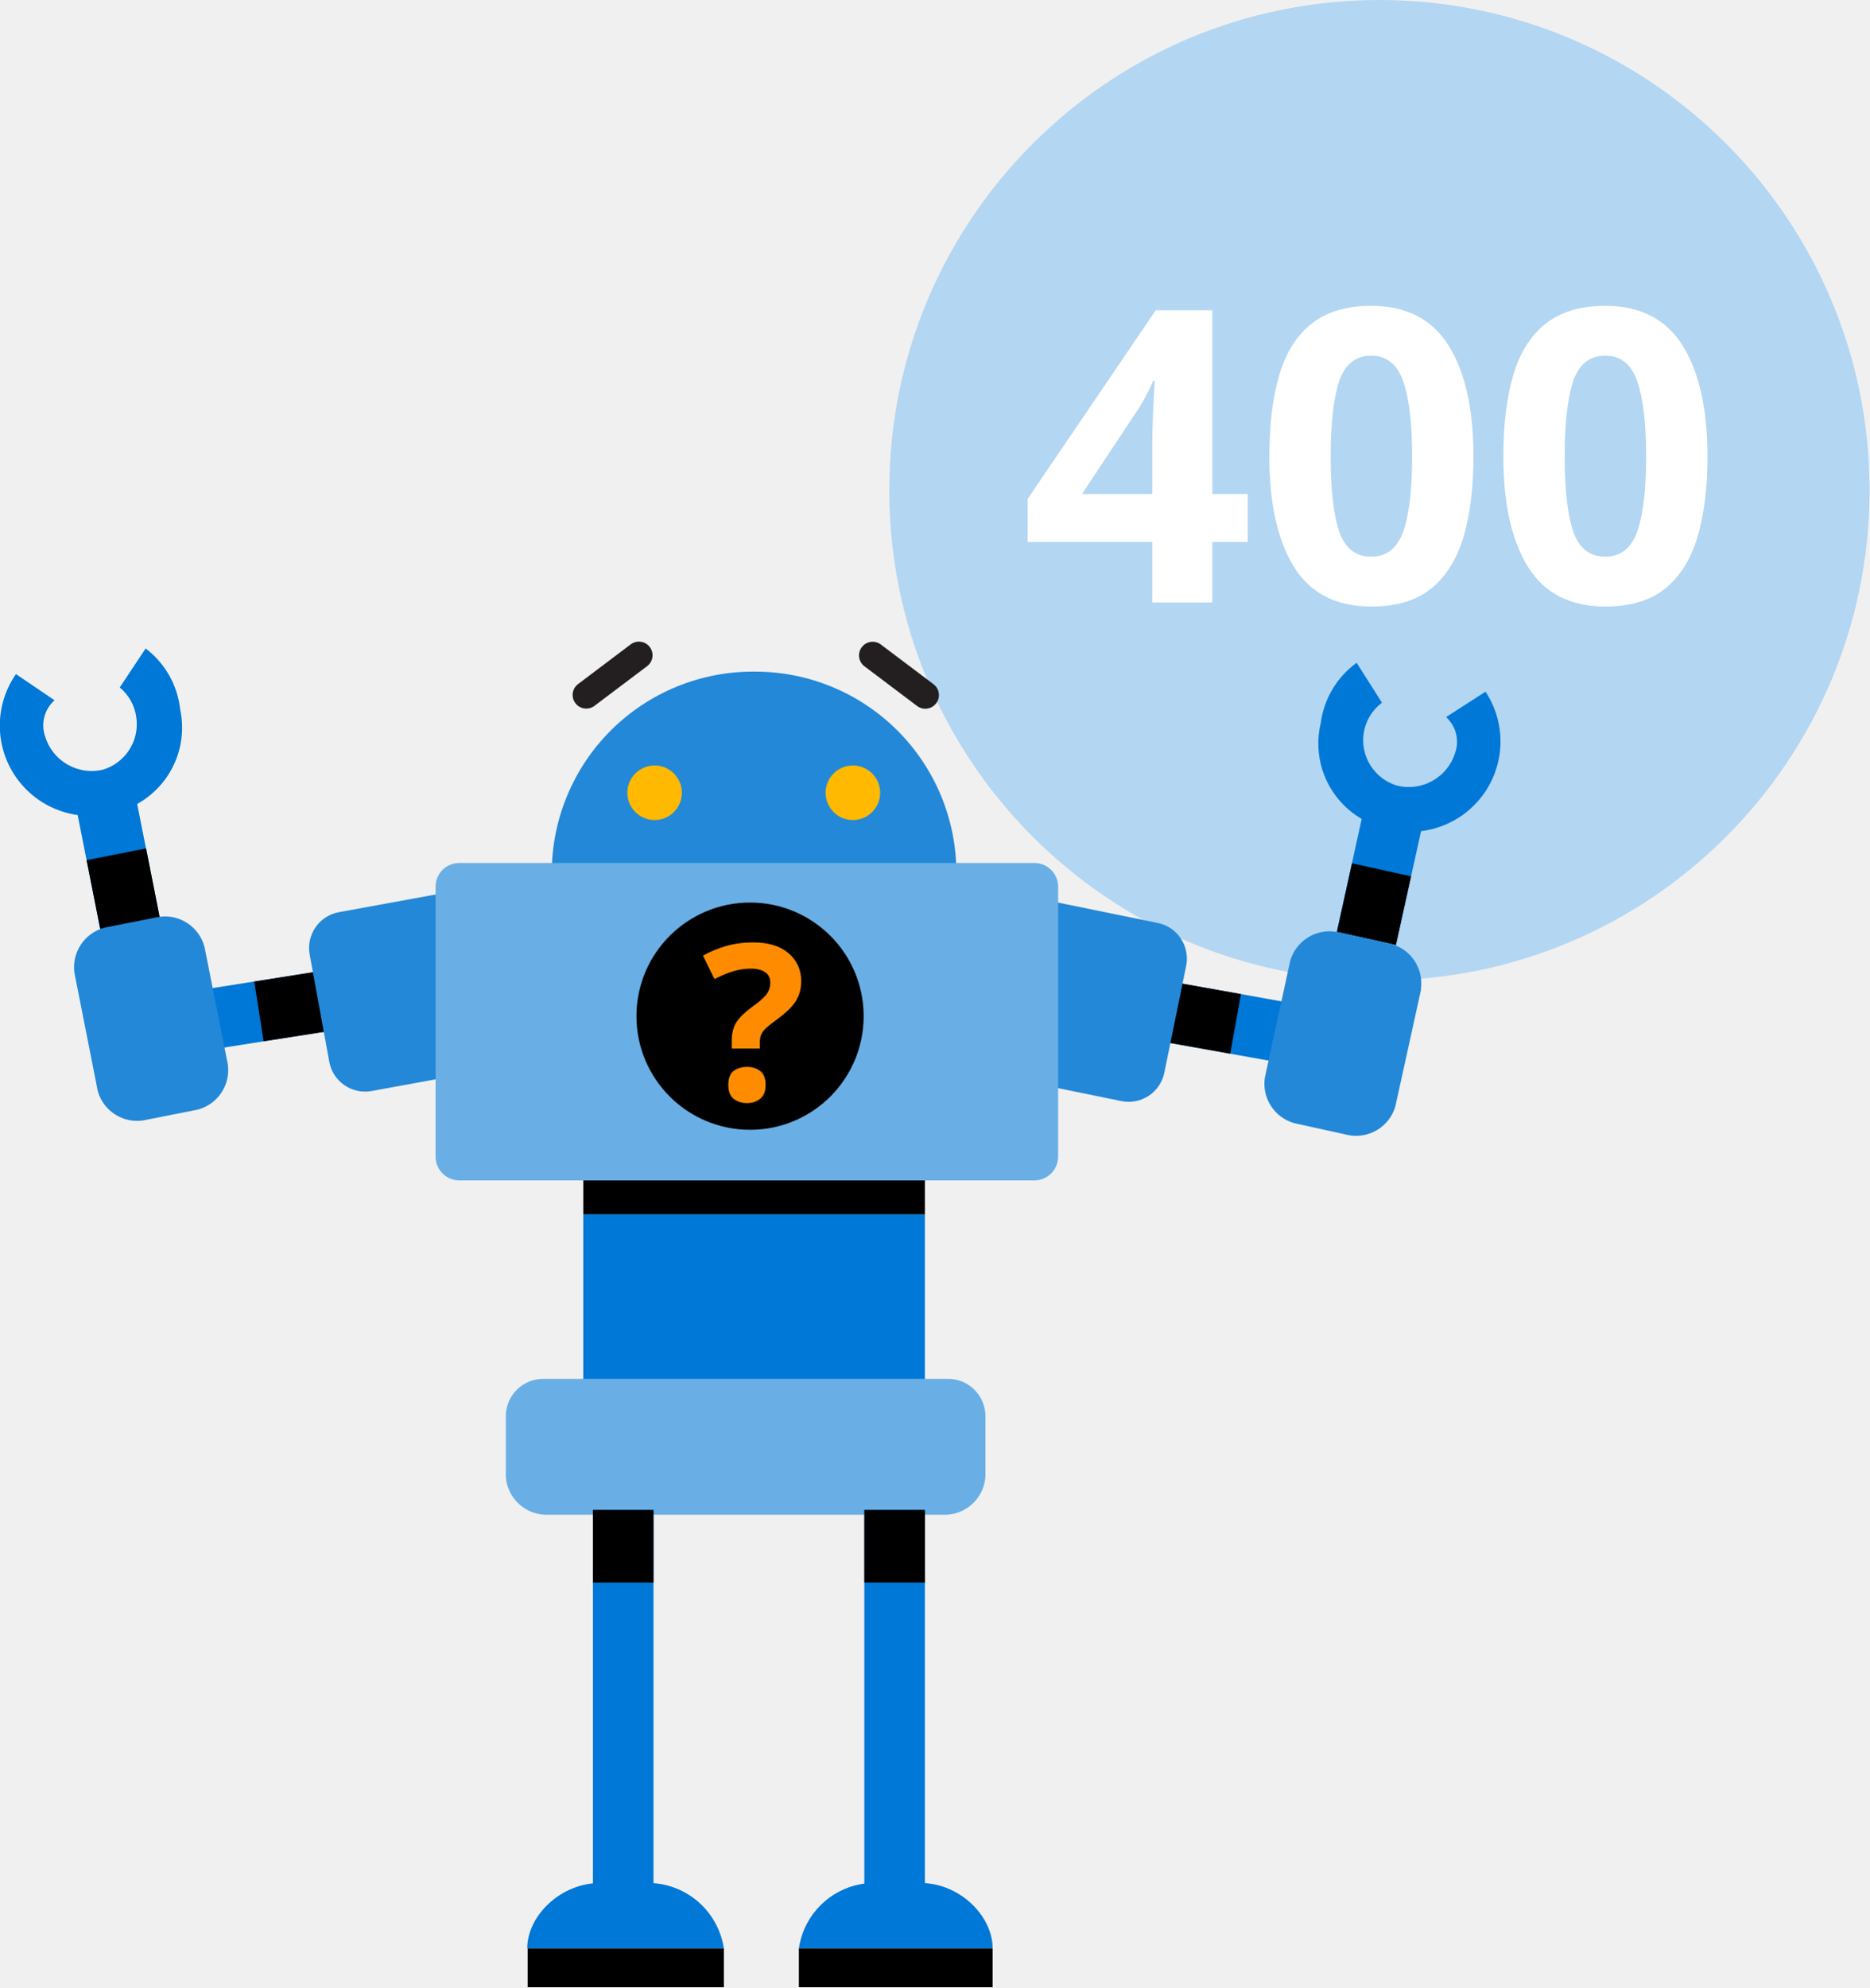
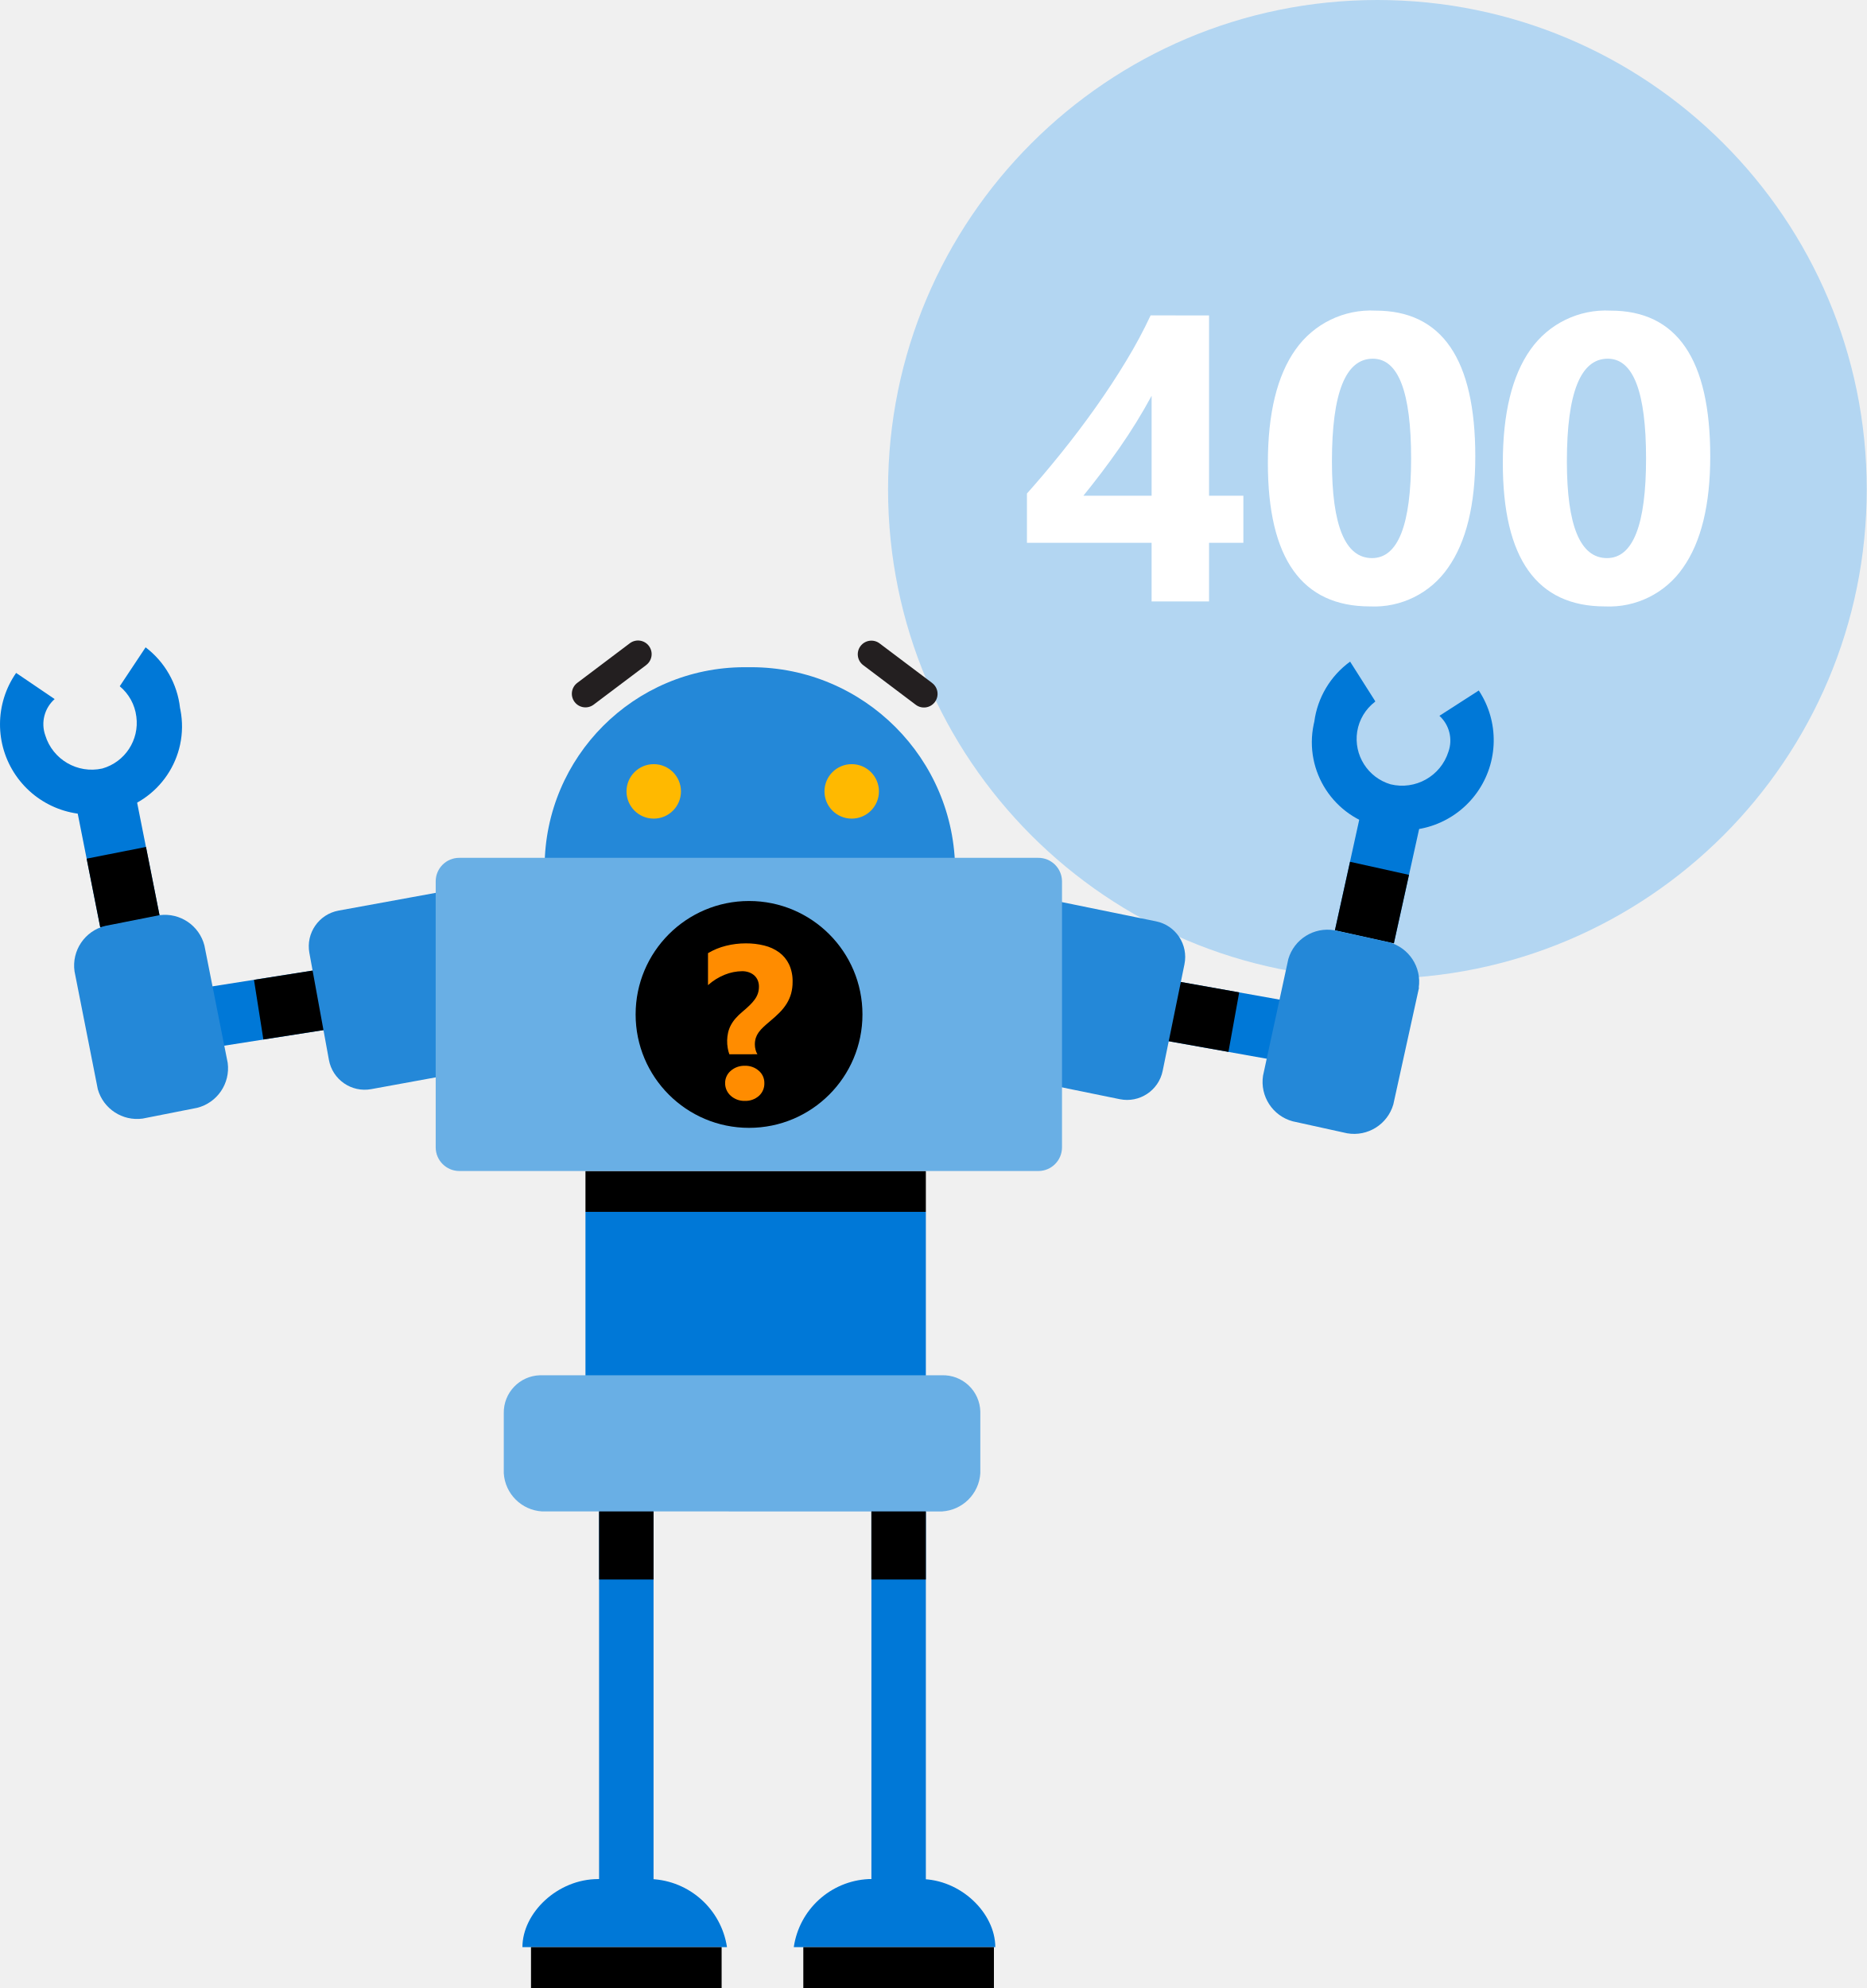
- <svg xmlns="http://www.w3.org/2000/svg" viewBox="0 0 137.08 145.69">
-   <defs>
-     <style>.cls-1{fill:#b3d6f2}.cls-2{font-size:30px;fill:#fff}.cls-10,.cls-2{font-family:SegoeUI-Semibold,Segoe UI;font-weight:700}.cls-3{fill:#0078d7}.cls-3,.cls-4,.cls-6,.cls-7,.cls-8{fill-rule:evenodd}.cls-5,.cls-6{fill:#2488d8}.cls-7{fill:#ffb900}.cls-8{fill:#69afe5}.cls-9{fill:#231f20}.cls-10{font-size:16px;fill:#ff8c00}</style>
-   </defs>
-   <g id="Layer_2" data-name="Layer 2">
-     <g id="Layer_1-2" data-name="Layer 1">
-       <circle class="cls-1" cx="101.15" cy="35.94" r="35.94" />
-       <text class="cls-2" transform="translate(74.84 44.17)">400</text>
-       <path class="cls-3" d="M23.38 71.21l.69 4.39-14.39 2.26-.69-4.38 14.39-2.27z" />
-       <path class="cls-4" d="M23.38 71.21l.69 4.39-4.74.74-.69-4.38 4.74-.75z" />
-       <rect class="cls-5" x="23.24" y="65.21" width="22.67" height="13.33" rx="2.67" ry="2.67" transform="rotate(-10.35 34.568 71.871)" />
-       <path class="cls-3" d="M42.77 89.03h25.05v13.67H42.77V89.03z" />
-       <path class="cls-4" d="M42.77 86.18h25.05v2.85H42.77v-2.85z" />
-       <path class="cls-6" d="M55.3 49.24A14.75 14.75 0 0 0 40.46 64h29.67A14.75 14.75 0 0 0 55.3 49.24z" />
-       <path class="cls-7" d="M46 58.12a2 2 0 1 1 2 2 2 2 0 0 1-2-2zM60.54 58.12a2 2 0 1 1 2 2 2 2 0 0 1-2-2z" />
-       <path class="cls-8" d="M39.92 111.05a3 3 0 0 1-2.83-2.79v-4.38a2.74 2.74 0 0 1 2.83-2.79h29.51a2.74 2.74 0 0 1 2.83 2.79v4.38a3 3 0 0 1-2.83 2.79z" />
-       <path class="cls-3" d="M43.48 110.7h4.44v28.6h-4.44v-28.6z" />
-       <path class="cls-4" d="M43.48 110.7h4.44v5.33h-4.44v-5.33z" />
-       <path class="cls-3" d="M63.38 110.7h4.44v28.6h-4.44v-28.6z" />
-       <path class="cls-4" d="M63.38 110.7h4.44v5.33h-4.44v-5.33z" />
-       <path class="cls-3" d="M53.08 142.85a5.65 5.65 0 0 0-5.34-4.8H44c-2.88 0-5.34 2.4-5.34 4.8z" />
-       <path class="cls-4" d="M38.69 142.85h14.39v2.84H38.69v-2.84z" />
-       <path class="cls-3" d="M72.79 142.85c0-2.4-2.44-4.8-5.28-4.8h-3.65a5.61 5.61 0 0 0-5.28 4.8z" />
-       <path class="cls-4" d="M58.58 142.85h14.21v2.84H58.58v-2.84z" />
-       <path class="cls-3" d="M11.71 67.25l-4.36.86-2.07-10.45 4.35-.86 2.08 10.45z" />
-       <path class="cls-4" d="M11.71 67.25l-4.36.86-1-5.05 4.36-.86 1 5.05z" />
-       <path class="cls-6" d="M5.46 71.34A3 3 0 0 1 7.71 68l4-.79A3 3 0 0 1 15 69.44l1.71 8.62a3 3 0 0 1-2.25 3.3l-4 .79A3 3 0 0 1 7.17 80l-1.71-8.66z" />
-       <path class="cls-3" d="M8.77 50.39A3.44 3.44 0 0 1 10 52.63a3.48 3.48 0 0 1-2.5 3.81A3.57 3.57 0 0 1 3.31 54 2.46 2.46 0 0 1 4 51.34l-2.83-1.92a6.62 6.62 0 0 0 7 10.21A6.4 6.4 0 0 0 13.21 52a6.5 6.5 0 0 0-2.53-4.46l-1.9 2.86zM86.28 72.04l-.79 4.37 14.34 2.56.78-4.37-14.33-2.56z" />
-       <path class="cls-4" d="M86.28 72.04l-.79 4.37 4.72.84.79-4.37-4.72-.84z" />
-       <rect class="cls-5" x="63.74" y="65.8" width="22.67" height="13.33" rx="2.67" ry="2.67" transform="rotate(-168.45 75.074 72.463)" />
-       <path class="cls-3" d="M98.03 68.32l4.33.96 2.3-10.41-4.34-.96-2.29 10.41z" />
-       <path class="cls-4" d="M98.03 68.32l4.33.96 1.11-5.03-4.33-.96-1.11 5.03z" />
-       <path class="cls-6" d="M104.19 72.54A3 3 0 0 0 102 69.2l-4-.88a3 3 0 0 0-3.39 2.12L92.75 79a3 3 0 0 0 2.18 3.35l4 .88a3 3 0 0 0 3.39-2.12l1.89-8.59z" />
-       <path class="cls-3" d="M101.32 51.53a3.44 3.44 0 0 0-1.32 2.2 3.48 3.48 0 0 0 2.45 3.87 3.57 3.57 0 0 0 4.25-2.39 2.46 2.46 0 0 0-.66-2.64l2.89-1.86a6.62 6.62 0 0 1-7.18 10.06 6.4 6.4 0 0 1-4.9-7.77 6.5 6.5 0 0 1 2.63-4.41l1.84 2.9z" />
-       <path class="cls-9" d="M47.45 48.84l-3.86 2.91a1 1 0 1 1-1.2-1.6l3.86-2.91a1 1 0 0 1 1.2 1.6zM68.45 50.16l-3.86-2.91a1 1 0 1 0-1.2 1.6l3.86 2.91a1 1 0 0 0 1.2-1.6z" />
-       <path class="cls-8" d="M75.85 63.27A1.74 1.74 0 0 1 77.59 65v19.8a1.74 1.74 0 0 1-1.74 1.74H33.68a1.74 1.74 0 0 1-1.74-1.74V65a1.73 1.73 0 0 1 1.73-1.73z" />
-       <circle cx="55" cy="74.5" r="8.33" />
-       <text class="cls-10" transform="translate(51.5 80.67)">?</text>
-     </g>
+ <svg xmlns="http://www.w3.org/2000/svg" viewBox="0 0 137.104 146">
+   <circle cx="101.164" cy="35.94" r="35.94" fill="#b3d6f2" />
+   <g style="isolation:isolate" fill="#fff">
+     <path d="M88.8 23.164v13.242h2.52v3.457H88.8v4.307h-4.22v-4.307h-9.155v-3.618q1.216-1.362 2.52-2.981t2.52-3.333q1.216-1.714 2.263-3.45a34.581 34.581 0 0 0 1.78-3.318zm-9.229 13.242h5.01v-7.339q-.513.952-1.113 1.926t-1.26 1.919q-.659.945-1.333 1.831t-1.304 1.663zM100.62 44.536q-7.5 0-7.5-10.532 0-5.464 2.029-8.328a6.76 6.76 0 0 1 5.881-2.864q7.324 0 7.324 10.708 0 5.332-2 8.174a6.587 6.587 0 0 1-5.734 2.842zm.205-18.193q-3 0-3 7.544 0 7.1 2.944 7.1 2.871 0 2.871-7.324t-2.815-7.32zM117.876 44.536q-7.5 0-7.5-10.532 0-5.464 2.029-8.328a6.76 6.76 0 0 1 5.881-2.864q7.324 0 7.324 10.708 0 5.332-2 8.174a6.587 6.587 0 0 1-5.734 2.842zm.205-18.193q-3 0-3 7.544 0 7.1 2.944 7.1 2.871 0 2.871-7.324t-2.815-7.32z" />
  </g>
+   <path d="M23.394 71.21l.69 4.39-14.39 2.26L9 73.48z" fill="#0078d7" />
+   <path d="M23.394 71.21l.69 4.39-4.74.74-.69-4.38z" />
+   <rect x="23.255" y="65.209" width="22.67" height="13.33" rx="2.67" ry="2.67" transform="rotate(-10.35 34.59 71.873)" fill="#2488d8" />
+   <path d="M43 89h25v14H43z" fill="#0078d7" />
+   <path d="M43 86h25v3H43z" />
+   <path d="M40 63.661V64h30.152a14.99 14.99 0 0 0-14.98-15h-.508A14.7 14.7 0 0 0 40 63.661z" fill="#2488d8" />
+   <path d="M46.014 58.12a2 2 0 1 1 2 2 2 2 0 0 1-2-2zm14.54 0a2 2 0 1 1 2 2 2 2 0 0 1-2-2z" fill="#ffb900" />
+   <path d="M39.816 111A3 3 0 0 1 37 108.2v-4.4a2.74 2.74 0 0 1 2.675-2.8H69.184A2.737 2.737 0 0 1 72 103.659v4.543a3 3 0 0 1-2.816 2.8z" fill="#69afe5" />
+   <path d="M44 111h4v29h-4z" fill="#0078d7" />
+   <path d="M44 111h4v5h-4z" />
+   <path d="M64 111h4v29h-4z" fill="#0078d7" />
+   <path d="M64 111h4v5h-4z" />
+   <path d="M53.394 143a5.885 5.885 0 0 0-5.562-5h-3.9c-3 0-5.562 2.5-5.562 5z" fill="#0078d7" />
+   <path d="M39 143h14v3H39z" />
+   <path d="M73.1 143c0-2.5-2.542-5-5.5-5h-3.8a5.844 5.844 0 0 0-5.5 5z" fill="#0078d7" />
+   <path d="M59 143h14v3H59z" />
+   <path d="M11.724 67.25l-4.36.86-2.07-10.45 4.35-.86z" fill="#0078d7" />
+   <path d="M11.724 67.25l-4.36.86-1-5.05 4.36-.86z" />
+   <path d="M5.474 71.34A3 3 0 0 1 7.724 68l4-.79a3 3 0 0 1 3.29 2.23l1.71 8.62a3 3 0 0 1-2.25 3.3l-4 .79A3 3 0 0 1 7.184 80z" fill="#2488d8" />
+   <path d="M8.784 50.39a3.44 3.44 0 0 1 1.23 2.24 3.48 3.48 0 0 1-2.5 3.81A3.57 3.57 0 0 1 3.324 54a2.46 2.46 0 0 1 .69-2.66l-2.83-1.92a6.62 6.62 0 0 0 7 10.21 6.4 6.4 0 0 0 5.067-7.5l-.027-.13a6.5 6.5 0 0 0-2.53-4.46l-1.9 2.86zm77.51 21.65l-.79 4.37 14.34 2.56.78-4.37z" fill="#0078d7" />
+   <path d="M86.294 72.04l-.79 4.37 4.72.84.79-4.37z" />
+   <rect x="68.422" y="61.126" width="13.33" height="22.67" rx="2.67" ry="2.67" transform="rotate(-78.45 75.087 72.46)" fill="#2488d8" />
+   <path d="M98.044 68.32l4.33.96 2.3-10.41-4.34-.96z" fill="#0078d7" />
+   <path d="M98.044 68.32l4.33.96 1.11-5.03-4.33-.96z" />
+   <path d="M104.2 72.54a3 3 0 0 0-2.19-3.34l-4-.88a3 3 0 0 0-3.39 2.12L92.764 79a3 3 0 0 0 2.18 3.35l4 .88a3 3 0 0 0 3.39-2.12l1.89-8.59z" fill="#2488d8" />
+   <path d="M101 51.53a3.44 3.44 0 0 0-1.32 2.2 3.48 3.48 0 0 0 2.45 3.87 3.57 3.57 0 0 0 4.25-2.39 2.46 2.46 0 0 0-.66-2.64l2.89-1.86a6.62 6.62 0 0 1-7.18 10.06 6.4 6.4 0 0 1-4.943-7.582q.02-.094.043-.188a6.5 6.5 0 0 1 2.63-4.41l1.84 2.9z" fill="#0078d7" />
+   <path d="M47.464 48.84L43.6 51.75a1 1 0 0 1-1.2-1.6l3.86-2.91a1 1 0 0 1 1.2 1.6zm21 1.32L64.6 47.25a1 1 0 1 0-1.2 1.6l3.86 2.91a1 1 0 0 0 1.2-1.6z" fill="#231f20" />
+   <path d="M76.247 63A1.737 1.737 0 0 1 78 64.71v19.55A1.74 1.74 0 0 1 76.26 86H33.74A1.74 1.74 0 0 1 32 84.26V64.71A1.727 1.727 0 0 1 33.743 63h42.5z" fill="#69afe5" />
+   <circle cx="55.014" cy="74.5" r="8.33" />
+   <path d="M53.569 77.428a2.339 2.339 0 0 1-.121-.457 2.92 2.92 0 0 1 .027-1.137 2.3 2.3 0 0 1 .211-.559 2.655 2.655 0 0 1 .352-.5 4.535 4.535 0 0 1 .492-.473q.3-.25.52-.465a3.289 3.289 0 0 0 .379-.43 1.67 1.67 0 0 0 .234-.445 1.594 1.594 0 0 0 .078-.512 1.165 1.165 0 0 0-.086-.45 1.015 1.015 0 0 0-.246-.355 1.182 1.182 0 0 0-.391-.234 1.459 1.459 0 0 0-.512-.086 3.508 3.508 0 0 0-1.266.254 4.147 4.147 0 0 0-1.24.771V70a4.887 4.887 0 0 1 1.313-.539 5.976 5.976 0 0 1 1.469-.18 5.45 5.45 0 0 1 1.352.16 3.118 3.118 0 0 1 1.09.5 2.381 2.381 0 0 1 .727.879 2.9 2.9 0 0 1 .262 1.285 3.175 3.175 0 0 1-.109.863 2.908 2.908 0 0 1-.32.73 3.688 3.688 0 0 1-.523.66q-.313.316-.719.652-.274.227-.48.422a2.668 2.668 0 0 0-.344.387 1.5 1.5 0 0 0-.207.406 1.569 1.569 0 0 0-.07.488 1.5 1.5 0 0 0 .051.383 1.1 1.1 0 0 0 .137.328zm1.141 3.422a1.489 1.489 0 0 1-1.039-.375 1.225 1.225 0 0 1-.414-.922 1.172 1.172 0 0 1 .414-.914 1.508 1.508 0 0 1 1.039-.367 1.47 1.47 0 0 1 1.023.367 1.168 1.168 0 0 1 .406.914 1.209 1.209 0 0 1-.4.93 1.481 1.481 0 0 1-1.03.367z" fill="#ff8c00" style="isolation:isolate" />
</svg>
